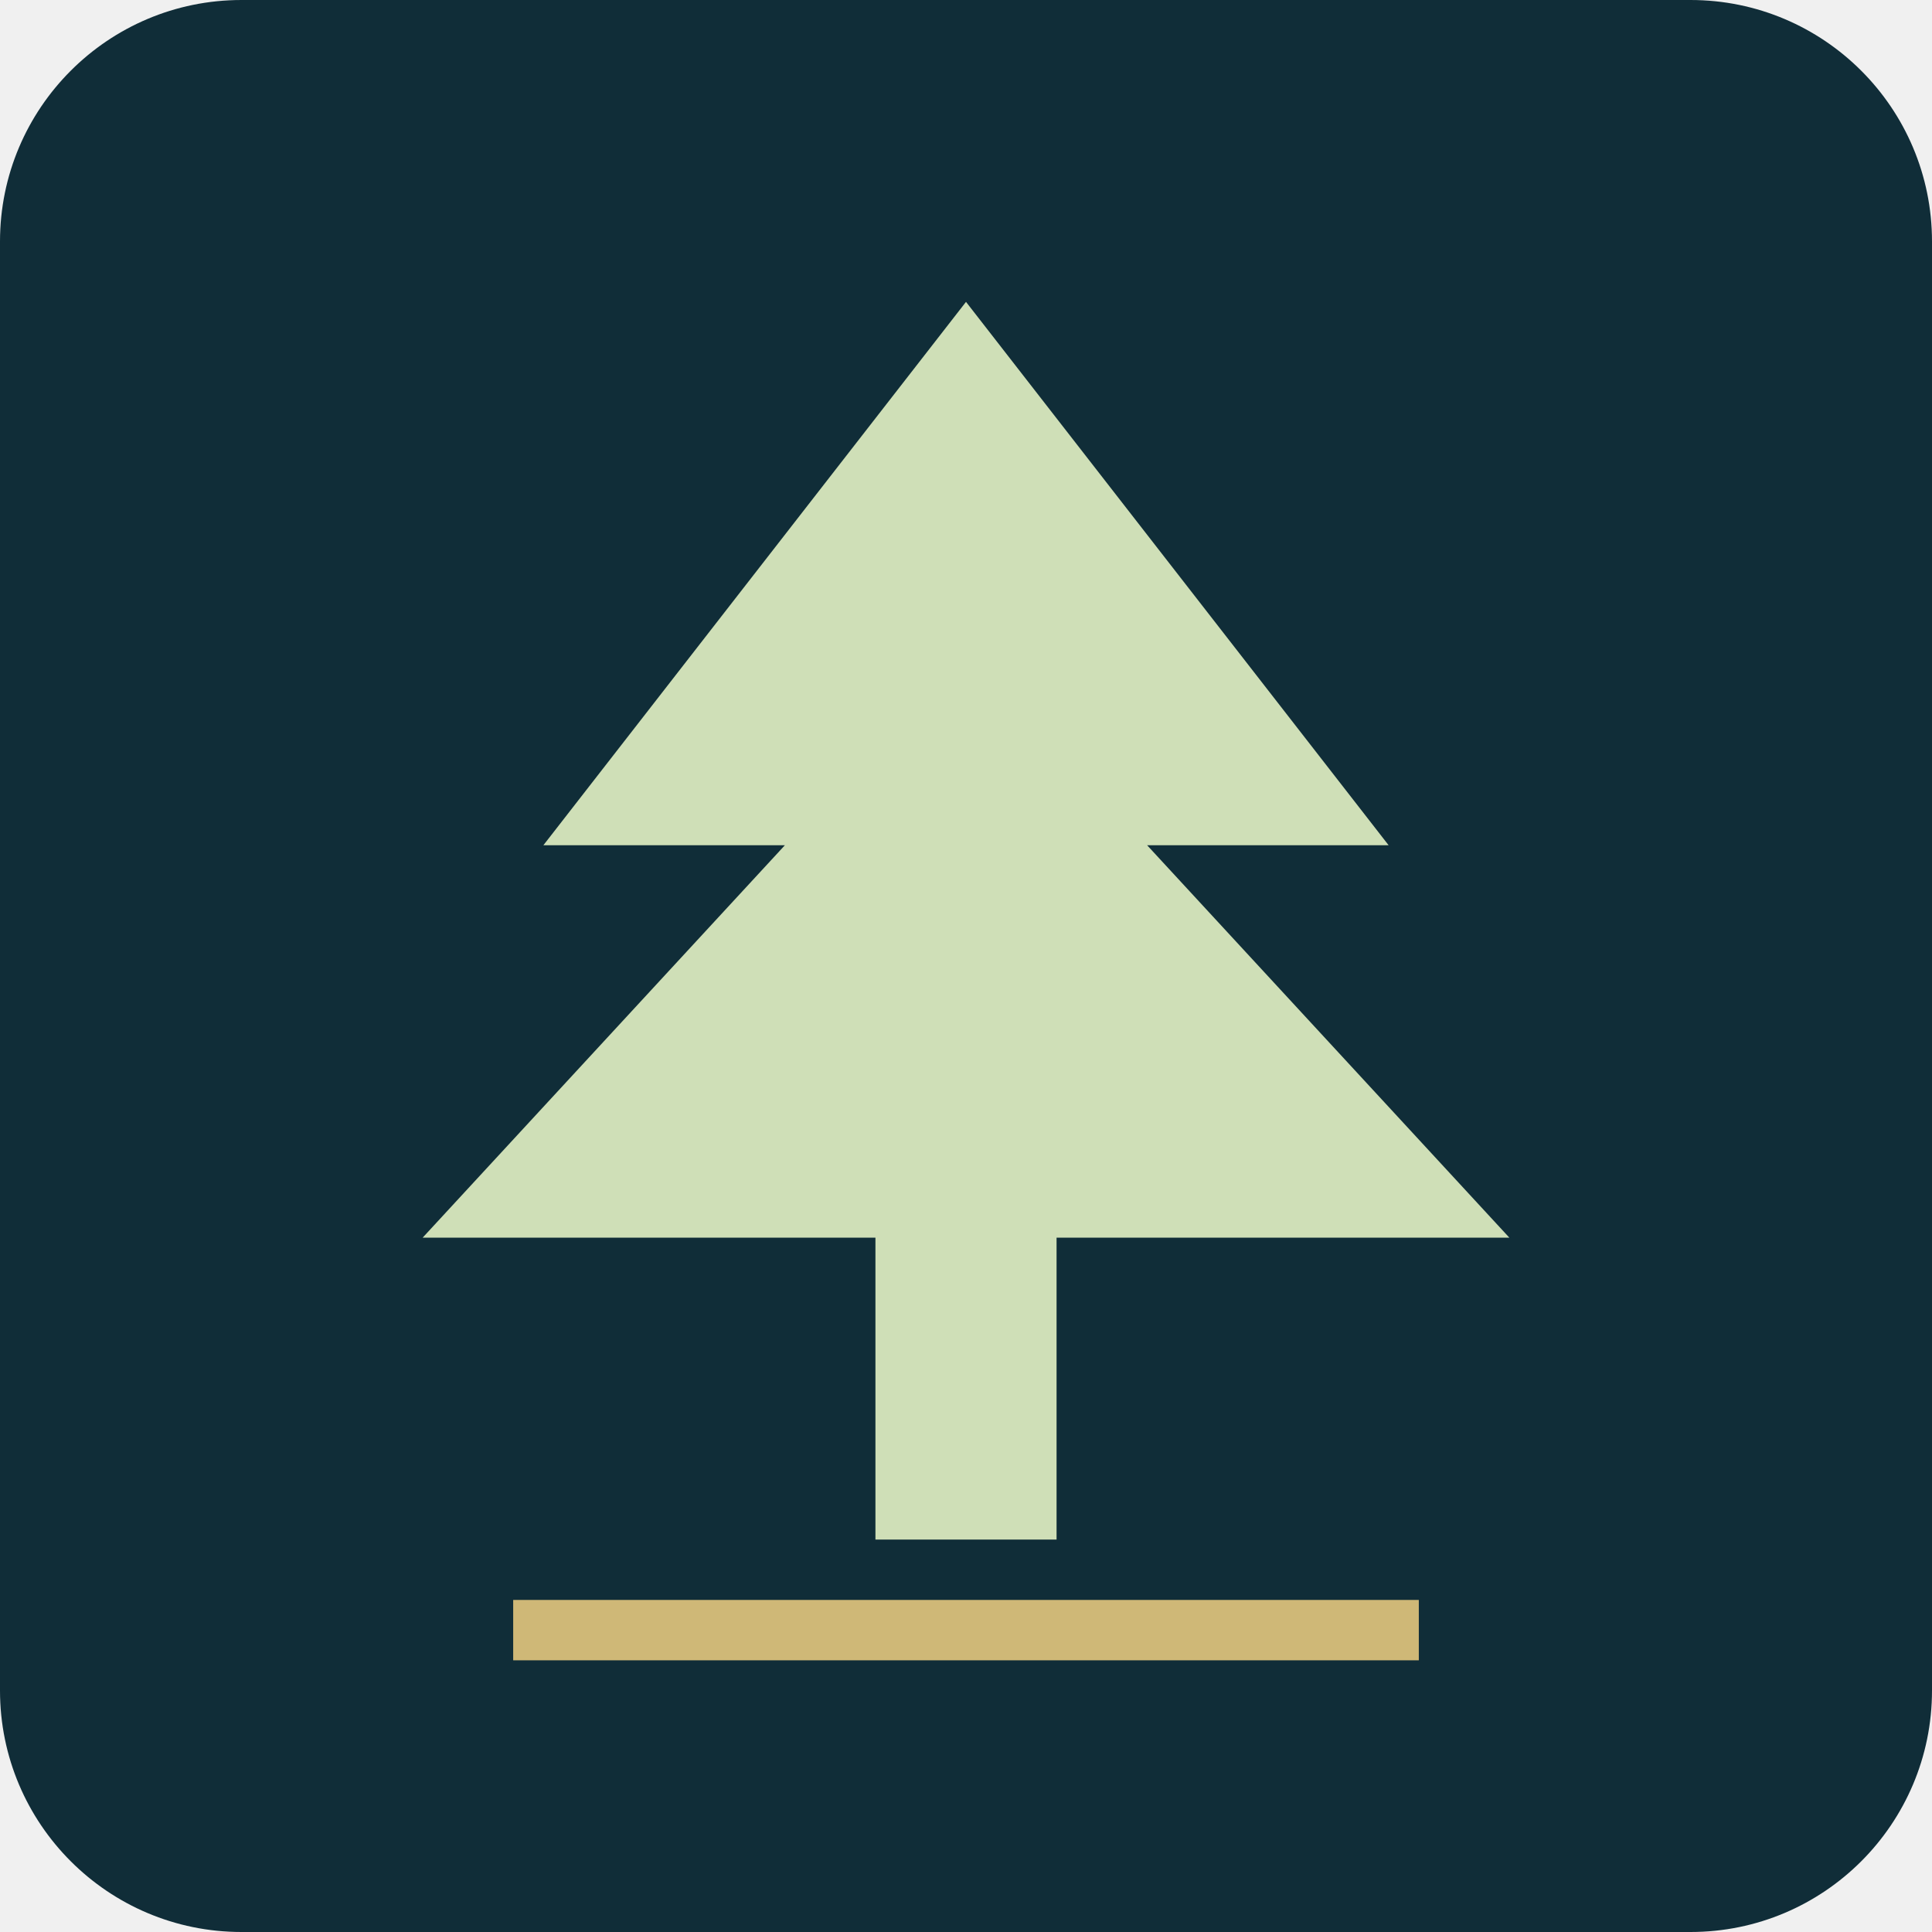
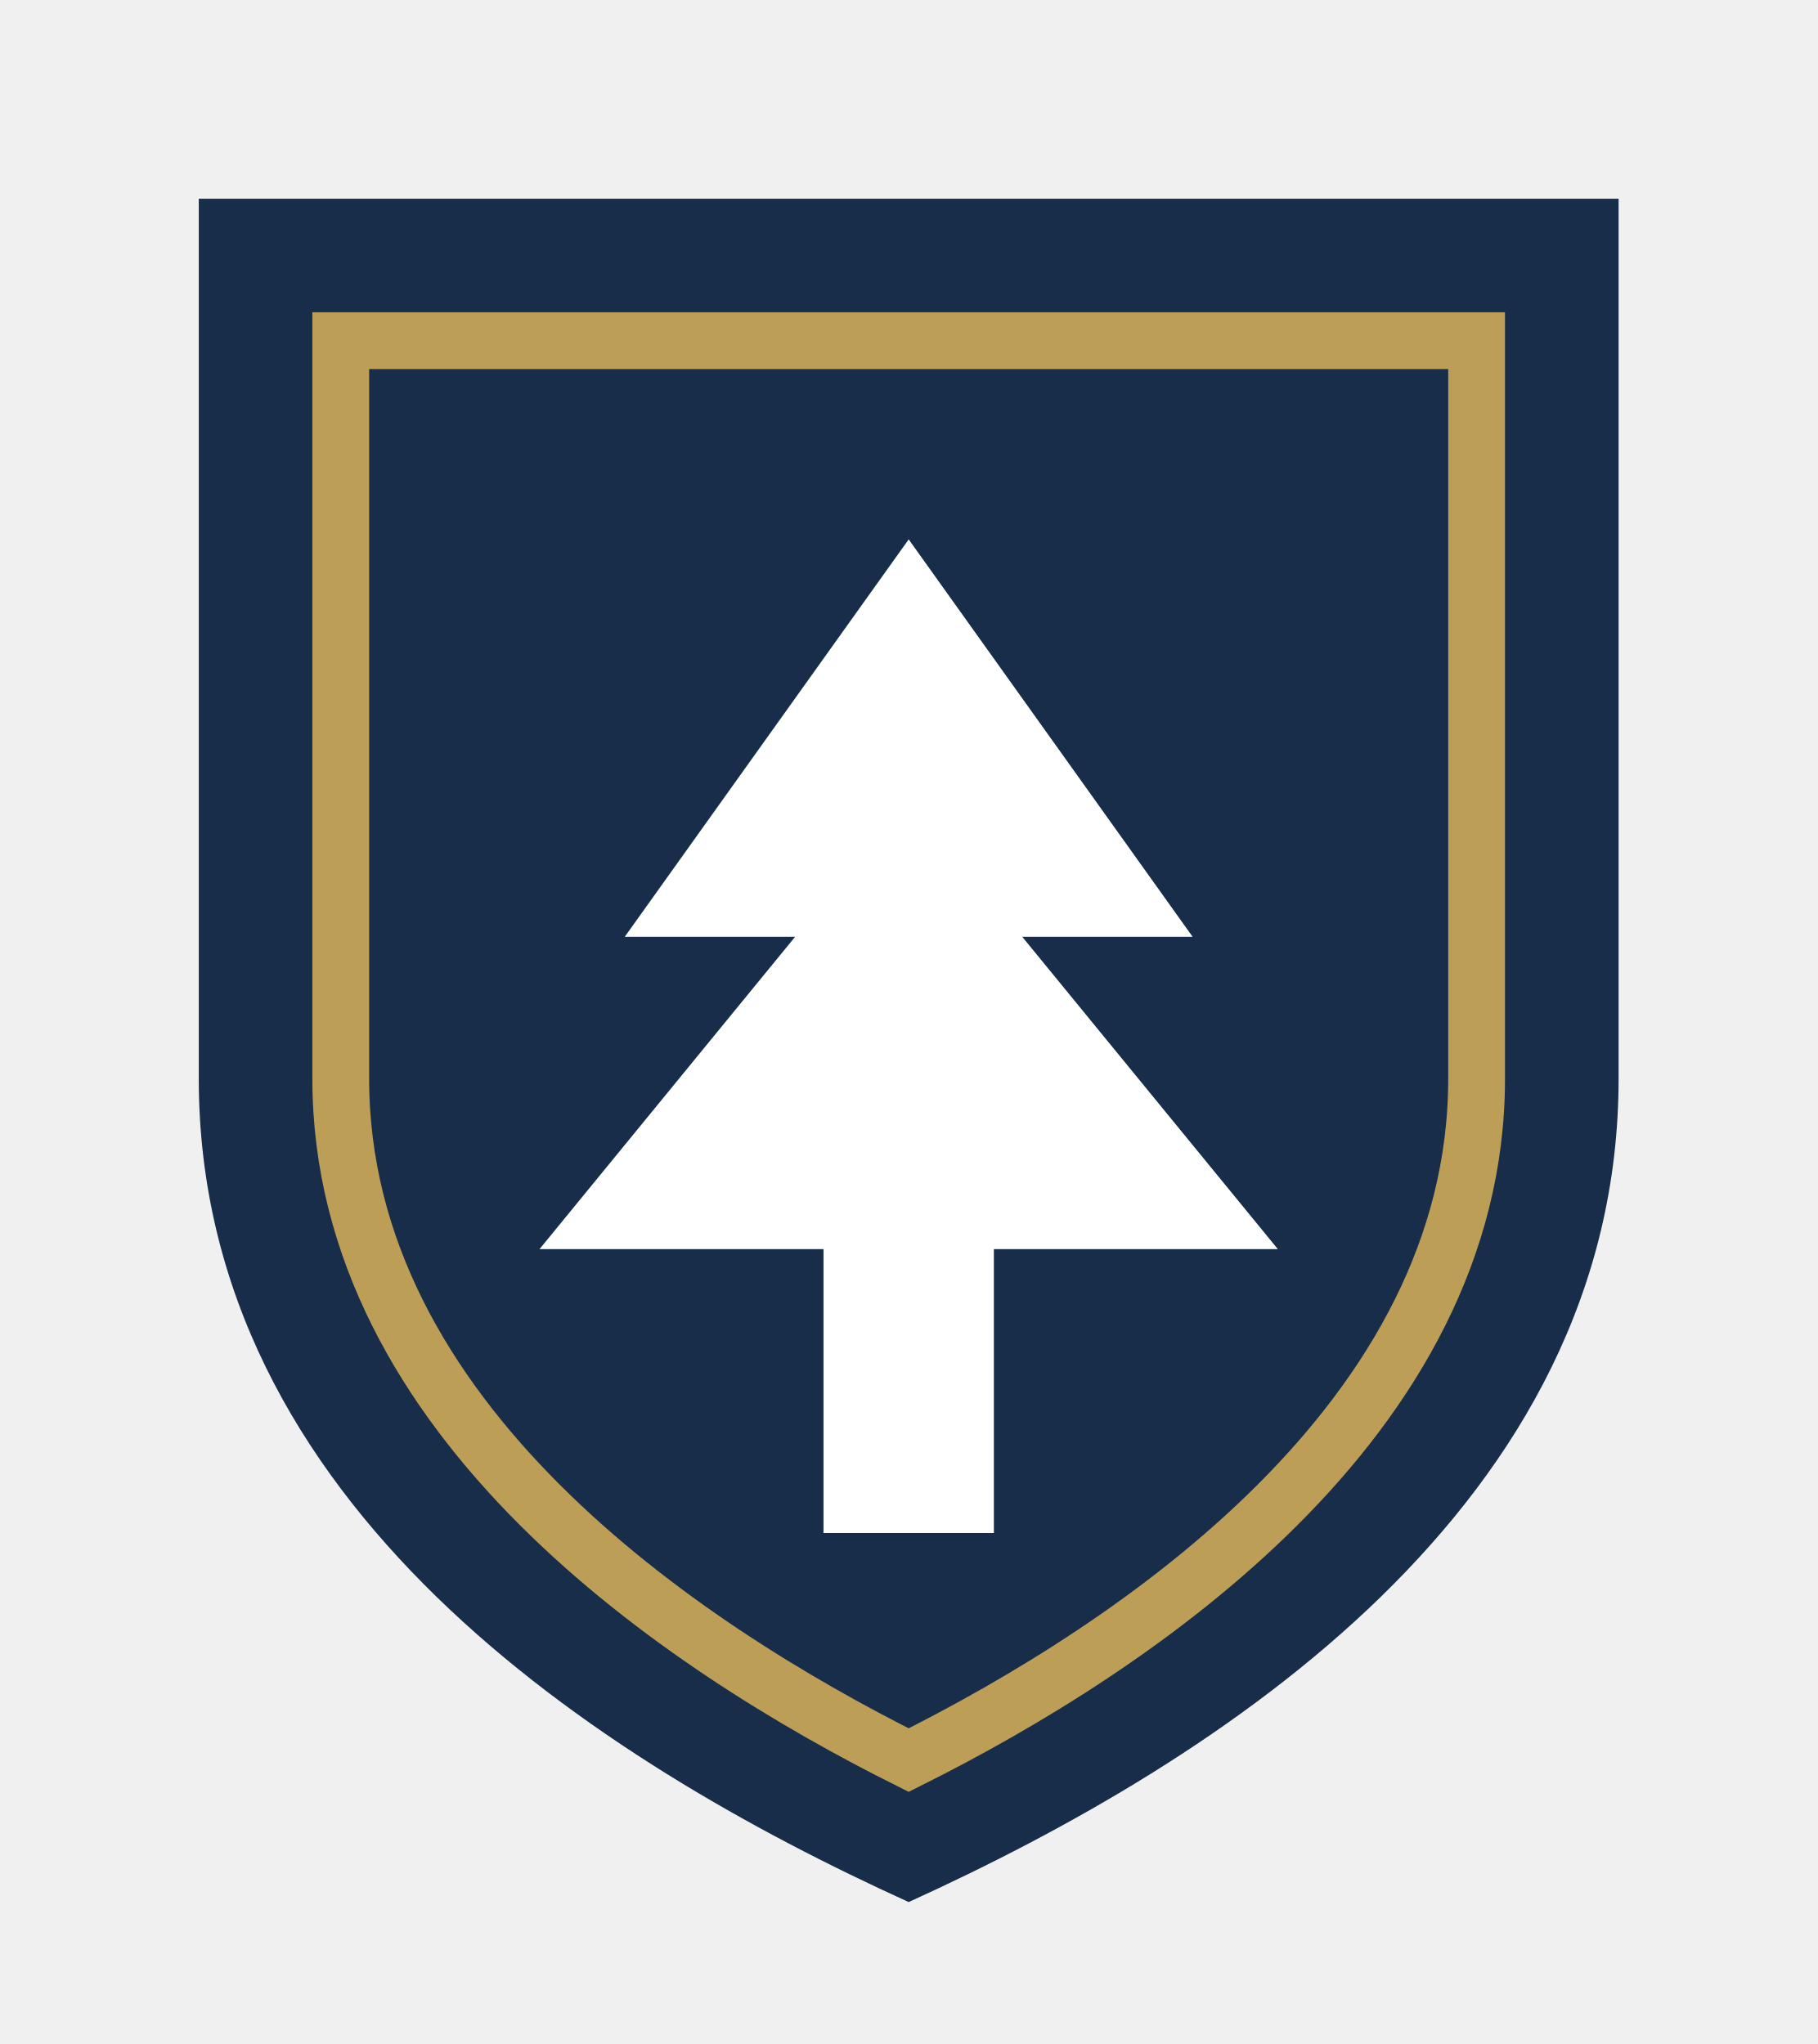
- <svg xmlns="http://www.w3.org/2000/svg" viewBox="0 0 64 64">
-   <rect width="64" height="64" rx="8" fill="#102d38" />
-   <path d="M32 10 18 28h8L14 41h15v10h6V41h15L38 28h8Z" fill="#cfdfb7" />
-   <path d="M17 54h30" stroke="#cfb877" stroke-width="2" />
+ <svg xmlns="http://www.w3.org/2000/svg" viewBox="0 0 64 72">
+   <path d="M7 7h50v31c0 15-14 24-25 29C21 62 7 53 7 38Z" fill="#172d4a" />
+   <path d="M12 12h40v26c0 12-12 20-20 24-8-4-20-12-20-24Z" fill="none" stroke="#bc9e56" stroke-width="2" />
+   <path d="M32 19 22 33h6l-9 11h10v10h6V44h10L36 33h6Z" fill="#fff" />
</svg>
